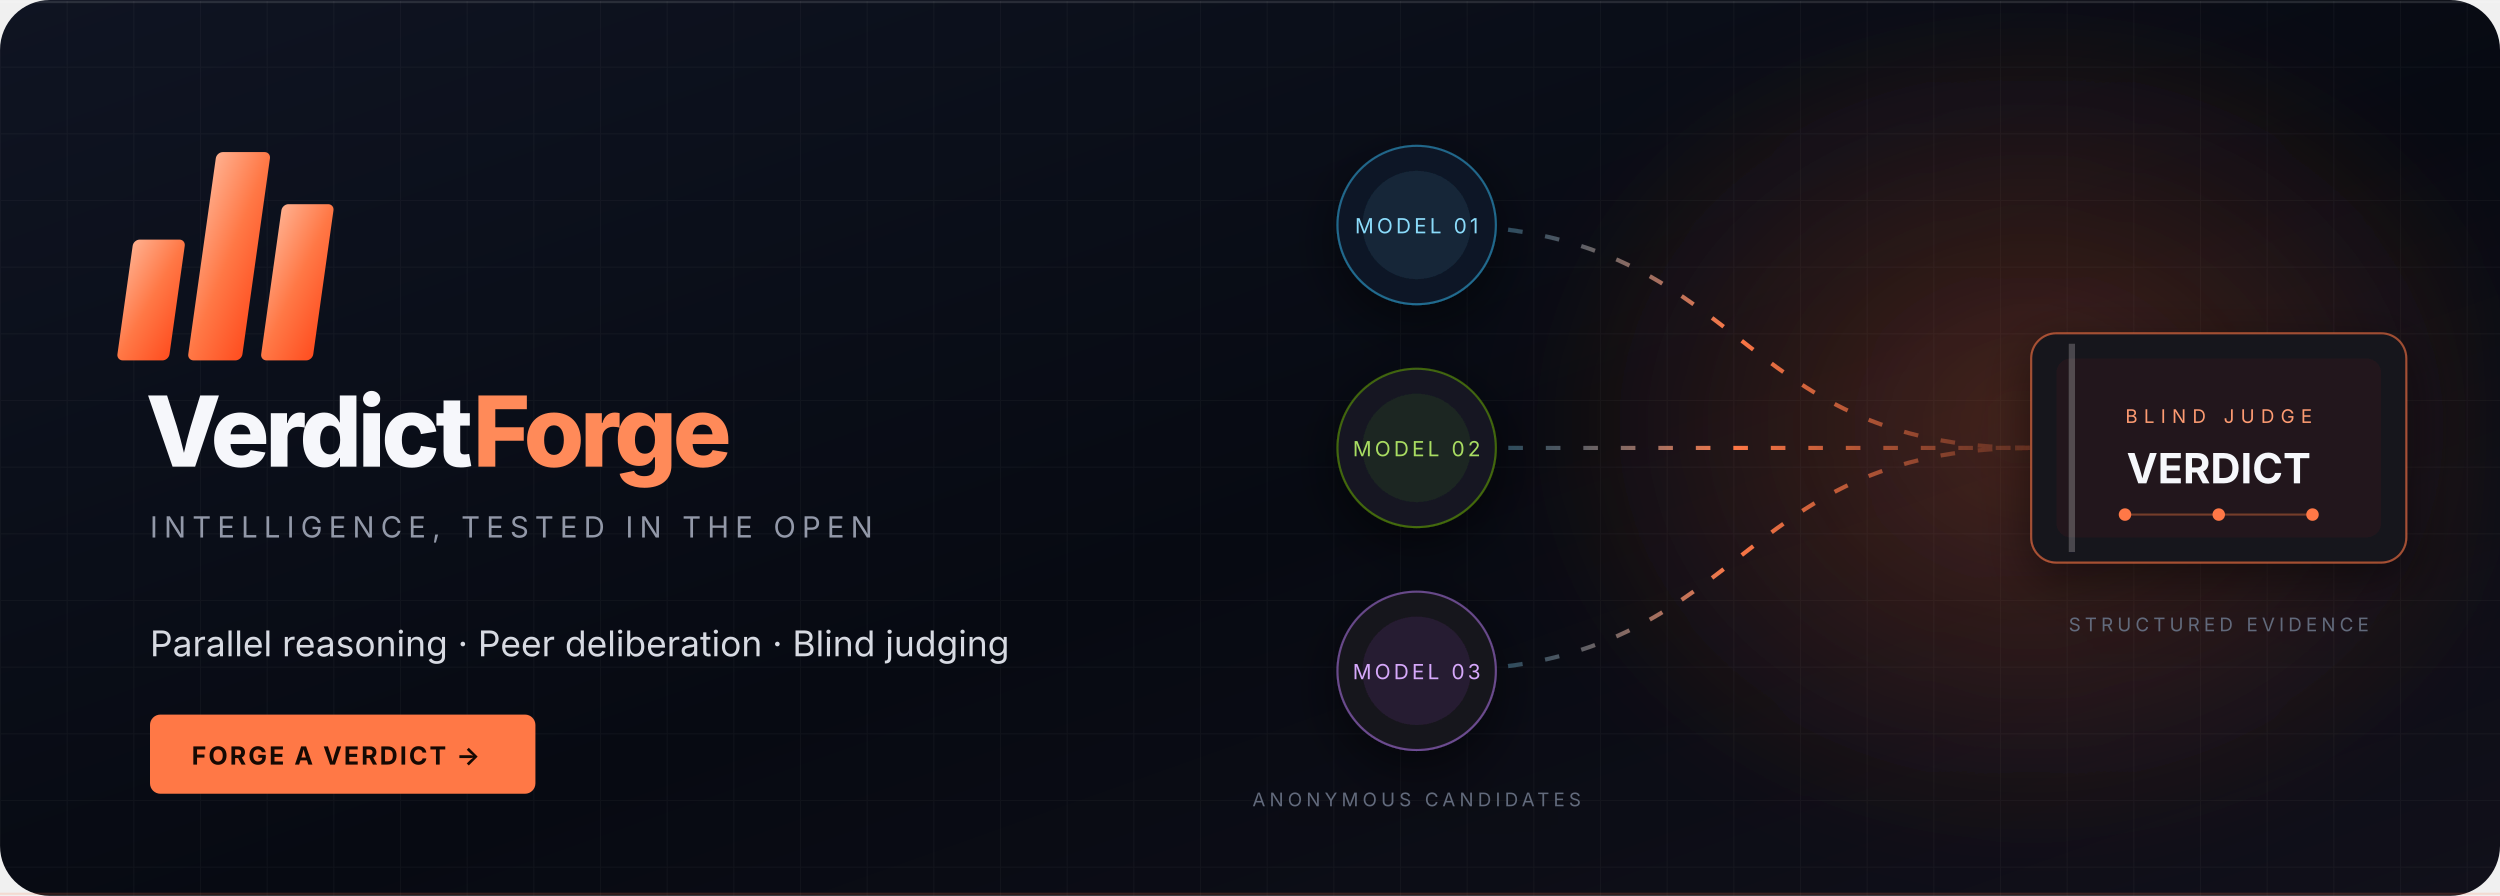
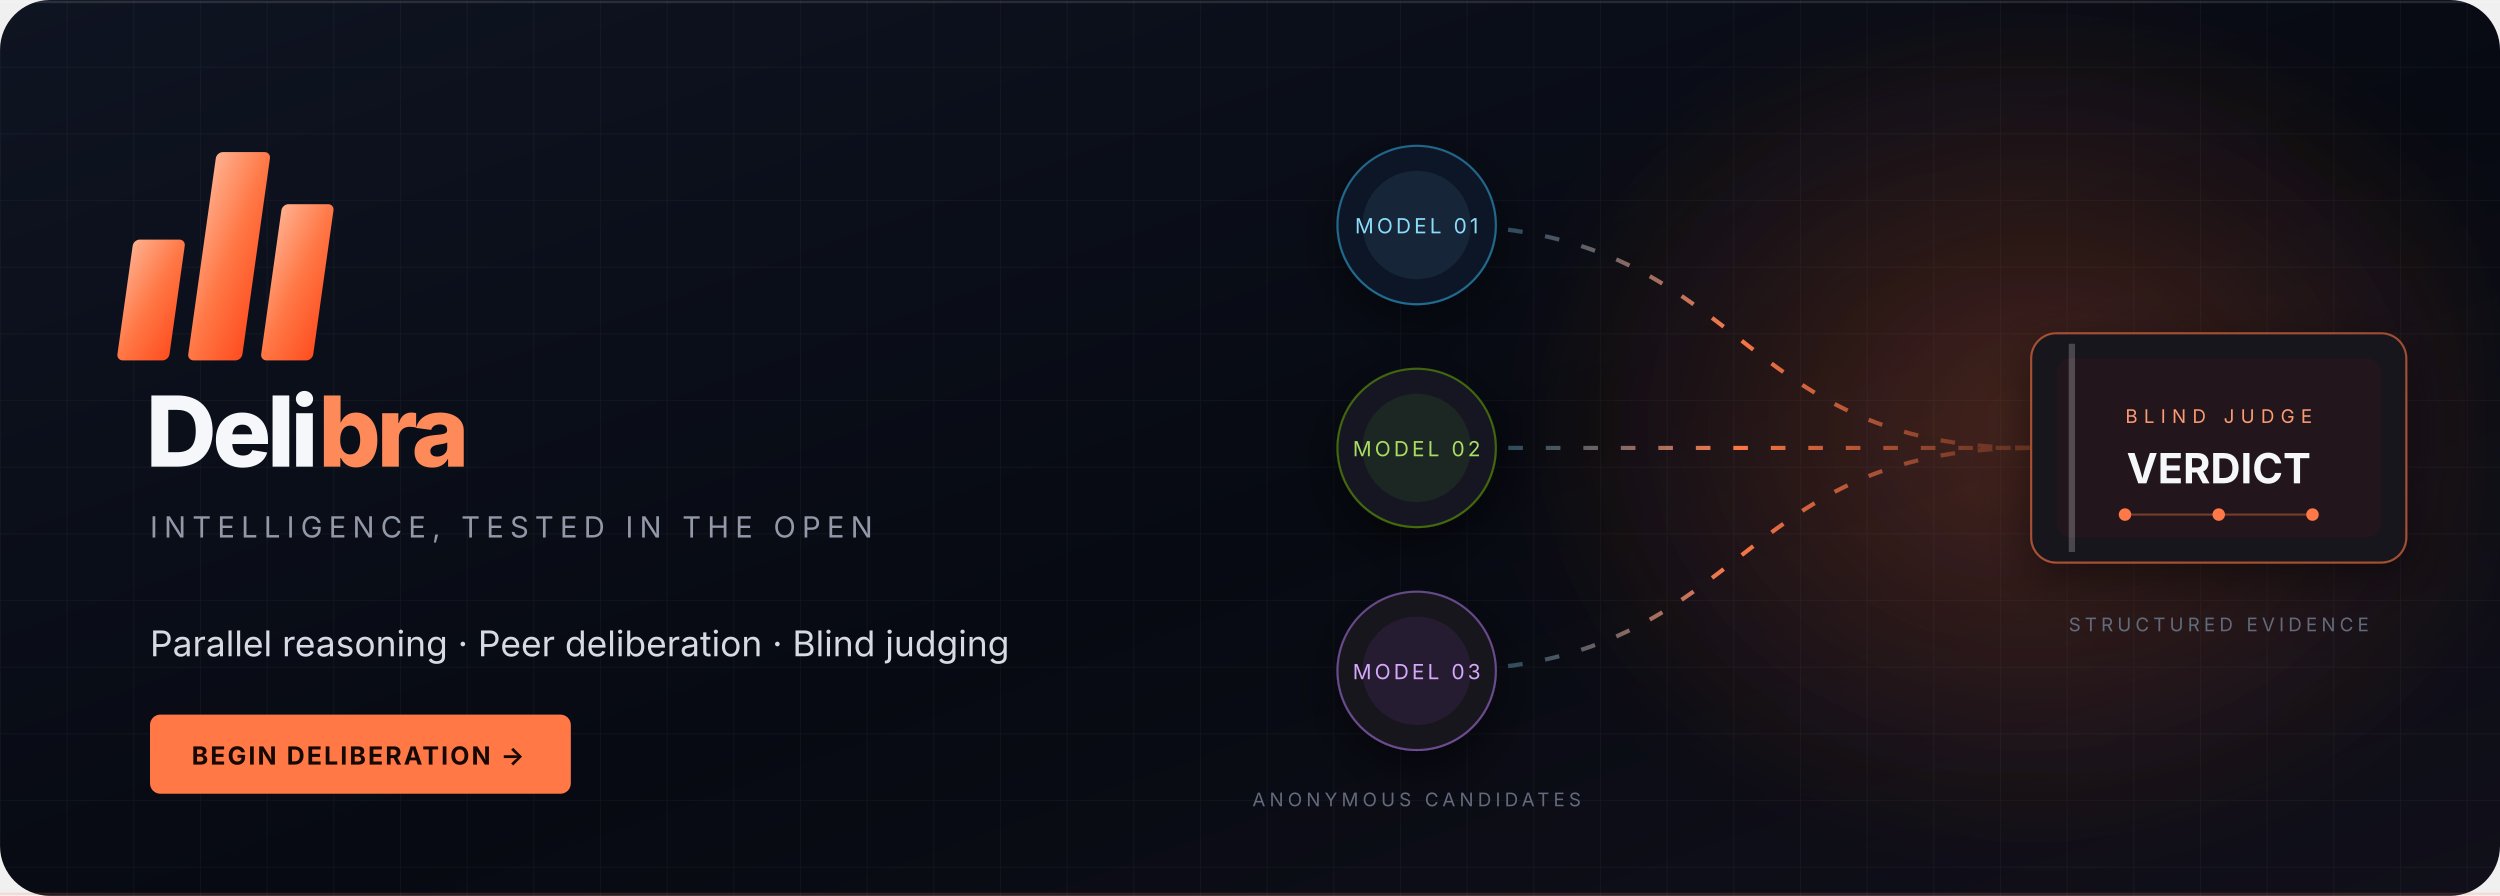
<svg xmlns="http://www.w3.org/2000/svg" width="1200" height="430" viewBox="0 0 1200 430" role="img" aria-labelledby="title desc">
  <defs>
    <linearGradient id="background" x1="0" y1="0" x2="1" y2="1">
      <stop stop-color="#0f1422" />
      <stop offset=".55" stop-color="#070a12" />
      <stop offset="1" stop-color="#11101a" />
    </linearGradient>
    <linearGradient id="ember" x1="0" y1="0" x2="1" y2="1">
      <stop stop-color="#ffb08f" />
      <stop offset=".5" stop-color="#ff7846" />
      <stop offset="1" stop-color="#ff4d1f" />
    </linearGradient>
    <linearGradient id="wire" x1="0" y1="0" x2="1" y2="0">
      <stop stop-color="#38bdf8" stop-opacity=".15" />
      <stop offset=".5" stop-color="#ff7846" />
      <stop offset="1" stop-color="#ff7846" stop-opacity=".12" />
    </linearGradient>
    <radialGradient id="glow">
      <stop stop-color="#ff6b35" stop-opacity=".25" />
      <stop offset="1" stop-color="#ff6b35" stop-opacity="0" />
    </radialGradient>
    <pattern id="grid" width="32" height="32" patternUnits="userSpaceOnUse">
      <path d="M32 0H0v32" fill="none" stroke="#fff" stroke-opacity=".035" />
    </pattern>
    <filter id="soft">
      <feGaussianBlur stdDeviation="18" />
    </filter>
    <filter id="shadow">
      <feDropShadow dx="0" dy="8" stdDeviation="12" flood-color="#000" flood-opacity=".5" />
    </filter>
    <style>
      .flow{stroke-dasharray:7 11;animation:dash 1.6s linear infinite}.pulse{transform-box:fill-box;transform-origin:center;animation:pulse 2.4s ease-in-out infinite}.pulse.two{animation-delay:.45s}.pulse.three{animation-delay:.9s}.scan{animation:scan 4s ease-in-out infinite}.spark{animation:spark 2.2s ease-in-out infinite}.spark.b{animation-delay:.65s}.spark.c{animation-delay:1.2s}@keyframes dash{to{stroke-dashoffset:-36}}@keyframes pulse{0%,100%{opacity:.55;transform:scale(.94)}50%{opacity:1;transform:scale(1.06)}}@keyframes scan{0%,100%{transform:translateX(-30px);opacity:0}15%,80%{opacity:.85}50%{transform:translateX(150px)}}@keyframes spark{0%,100%{opacity:.15}45%,60%{opacity:1}}@media(prefers-reduced-motion:reduce){*{animation:none!important}}
    </style>
  </defs>
  <rect width="1200" height="430" rx="24" fill="url(#background)" />
  <rect width="1200" height="430" rx="24" fill="url(#grid)" />
  <ellipse cx="975" cy="205" rx="250" ry="210" fill="url(#glow)" filter="url(#soft)" />
  <path d="M0 1h1200" stroke="#fff" stroke-opacity=".12" />
  <path d="M0 429h1200" stroke="#ff7846" stroke-opacity=".18" />
  <g transform="translate(70 73)">
    <g transform="skewX(-8)">
      <rect x="0" y="42" width="25" height="58" rx="3" fill="url(#ember)" />
      <rect x="34" y="0" width="26" height="100" rx="3" fill="url(#ember)" />
      <rect x="69" y="25" width="25" height="75" rx="3" fill="url(#ember)" />
    </g>
-     <text x="0" y="151" fill="#f6f7fb" font-family="Inter,Segoe UI,sans-serif" font-size="47" font-weight="760" letter-spacing="-2">Verdict<tspan fill="#ff8a59">Forge</tspan>
+     <text x="0" y="151" fill="#f6f7fb" font-family="Inter,Segoe UI,sans-serif" font-size="47" font-weight="760" letter-spacing="-2">Deli<tspan fill="#ff8a59">bra</tspan>
    </text>
    <text x="2" y="185" fill="#9298a8" font-family="Inter,Segoe UI,sans-serif" font-size="14" letter-spacing="3">INTELLIGENCE, TESTED IN THE OPEN</text>
    <text x="2" y="242" fill="#d7dae2" font-family="Inter,Segoe UI,sans-serif" font-size="17">Parallel reasoning · Peer deliberation · Blind judging</text>
    <g transform="translate(2 270)">
-       <rect width="185" height="38" rx="5" fill="#ff7846" />
-       <text x="20" y="24" fill="#160903" font-family="Inter,Segoe UI,sans-serif" font-size="12" font-weight="700" letter-spacing="1">FORGE A VERDICT  →</text>
+       <rect width="202" height="38" rx="5" fill="#ff7846" />
+       <text x="20" y="24" fill="#160903" font-family="Inter,Segoe UI,sans-serif" font-size="12" font-weight="700" letter-spacing="1">BEGIN DELIBERATION  →</text>
    </g>
  </g>
  <g transform="translate(610 44)" font-family="Inter,Segoe UI,sans-serif" filter="url(#shadow)">
    <path d="M78 64C230 64 218 171 365 171M78 171H365M78 278C230 278 218 171 365 171" fill="none" stroke="url(#wire)" stroke-width="2" class="flow" />
    <g class="pulse">
      <circle cx="70" cy="64" r="38" fill="#101827" stroke="#38bdf8" stroke-opacity=".48" />
      <circle cx="70" cy="64" r="26" fill="#38bdf8" fill-opacity=".08" />
      <text x="70" y="68" fill="#8bdbfa" text-anchor="middle" font-size="10" letter-spacing="1.5">MODEL 01</text>
    </g>
    <g class="pulse two">
      <circle cx="70" cy="171" r="38" fill="#151923" stroke="#76b900" stroke-opacity=".48" />
      <circle cx="70" cy="171" r="26" fill="#76b900" fill-opacity=".08" />
      <text x="70" y="175" fill="#a8dc62" text-anchor="middle" font-size="10" letter-spacing="1.5">MODEL 02</text>
    </g>
    <g class="pulse three">
      <circle cx="70" cy="278" r="38" fill="#19151f" stroke="#c084fc" stroke-opacity=".48" />
      <circle cx="70" cy="278" r="26" fill="#c084fc" fill-opacity=".08" />
      <text x="70" y="282" fill="#d6a8fb" text-anchor="middle" font-size="10" letter-spacing="1.5">MODEL 03</text>
    </g>
    <g transform="translate(365 116)">
      <rect width="180" height="110" rx="12" fill="#14131c" stroke="#ff7846" stroke-opacity=".58" />
      <rect x="12" y="12" width="156" height="86" rx="7" fill="#ff7846" fill-opacity=".055" />
      <text x="90" y="43" fill="#ff9b72" text-anchor="middle" font-size="9" letter-spacing="3">BLIND JUDGE</text>
      <text x="90" y="72" fill="#f6f7fb" text-anchor="middle" font-size="20" font-weight="730">VERDICT</text>
      <path d="M45 87h90" stroke="#ff7846" stroke-opacity=".38" />
      <circle cx="45" cy="87" r="3" fill="#ff7846" class="spark" />
      <circle cx="90" cy="87" r="3" fill="#ff7846" class="spark b" />
      <circle cx="135" cy="87" r="3" fill="#ff7846" class="spark c" />
    </g>
    <rect x="383" y="121" width="3" height="100" fill="#fff" fill-opacity=".22" class="scan" />
    <text x="70" y="343" fill="#626a7b" text-anchor="middle" font-size="9" letter-spacing="2">ANONYMOUS CANDIDATES</text>
    <text x="455" y="259" fill="#626a7b" text-anchor="middle" font-size="9" letter-spacing="2">STRUCTURED EVIDENCE</text>
  </g>
</svg>
